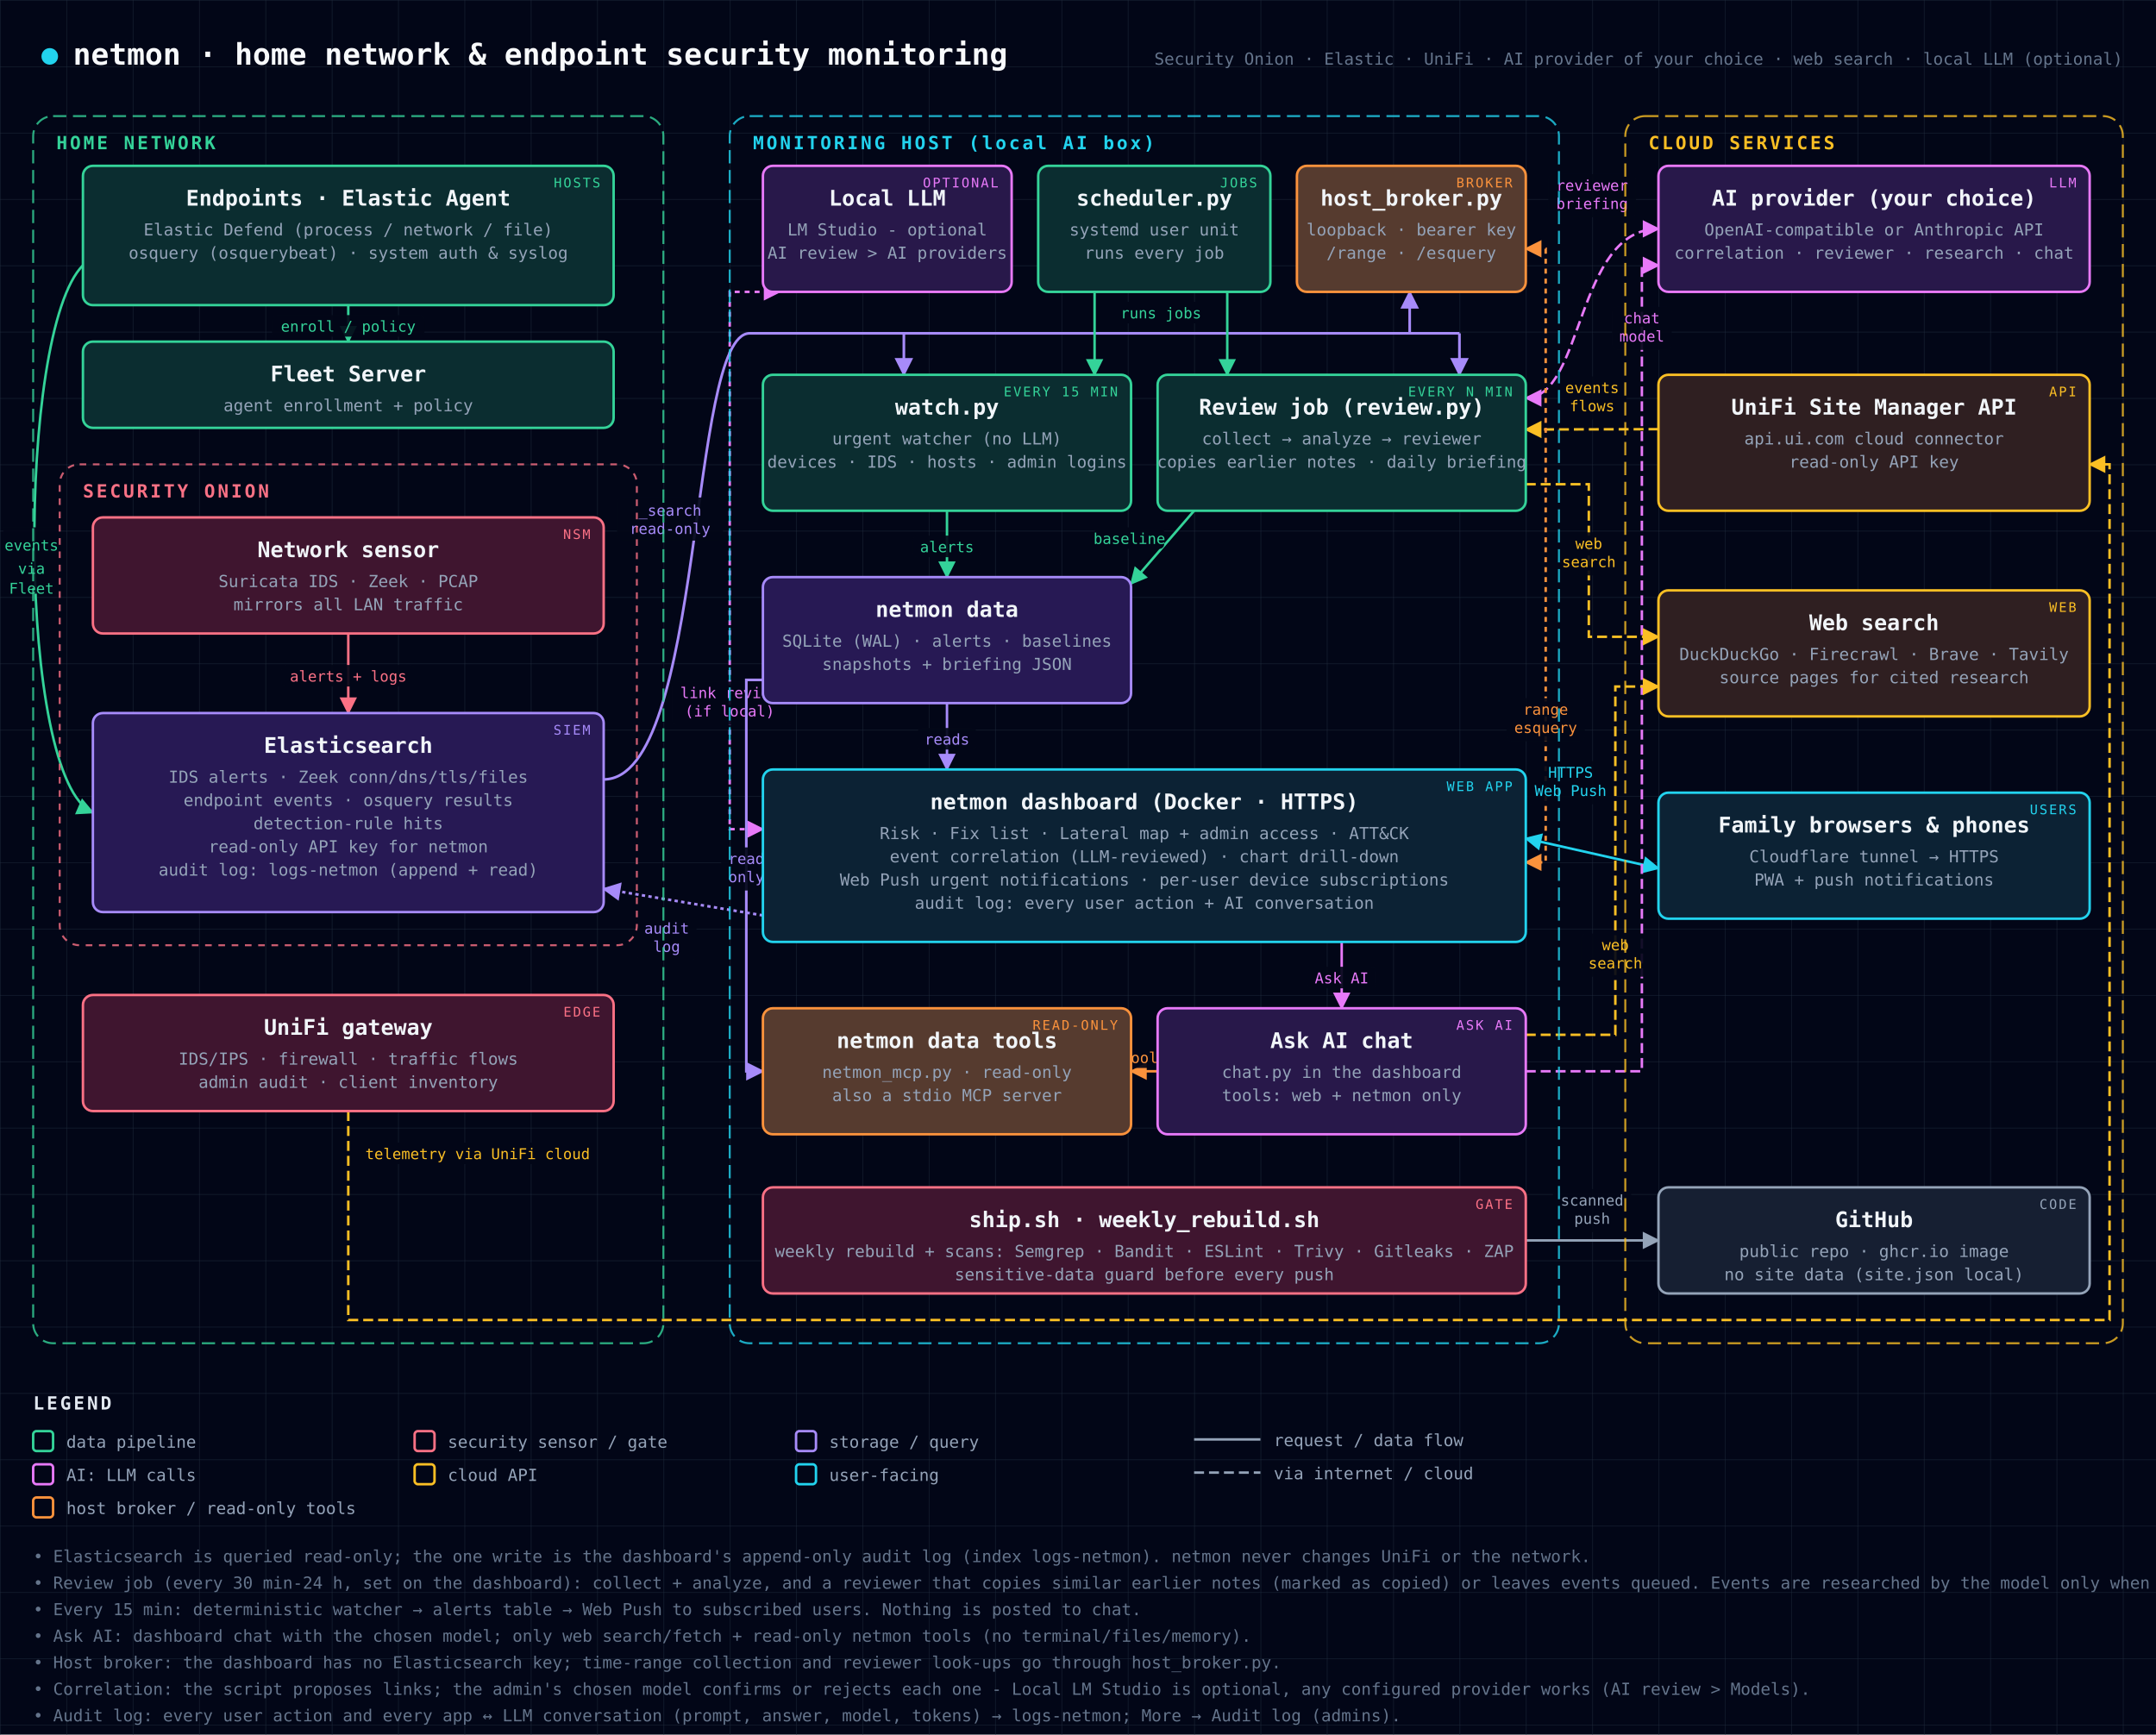
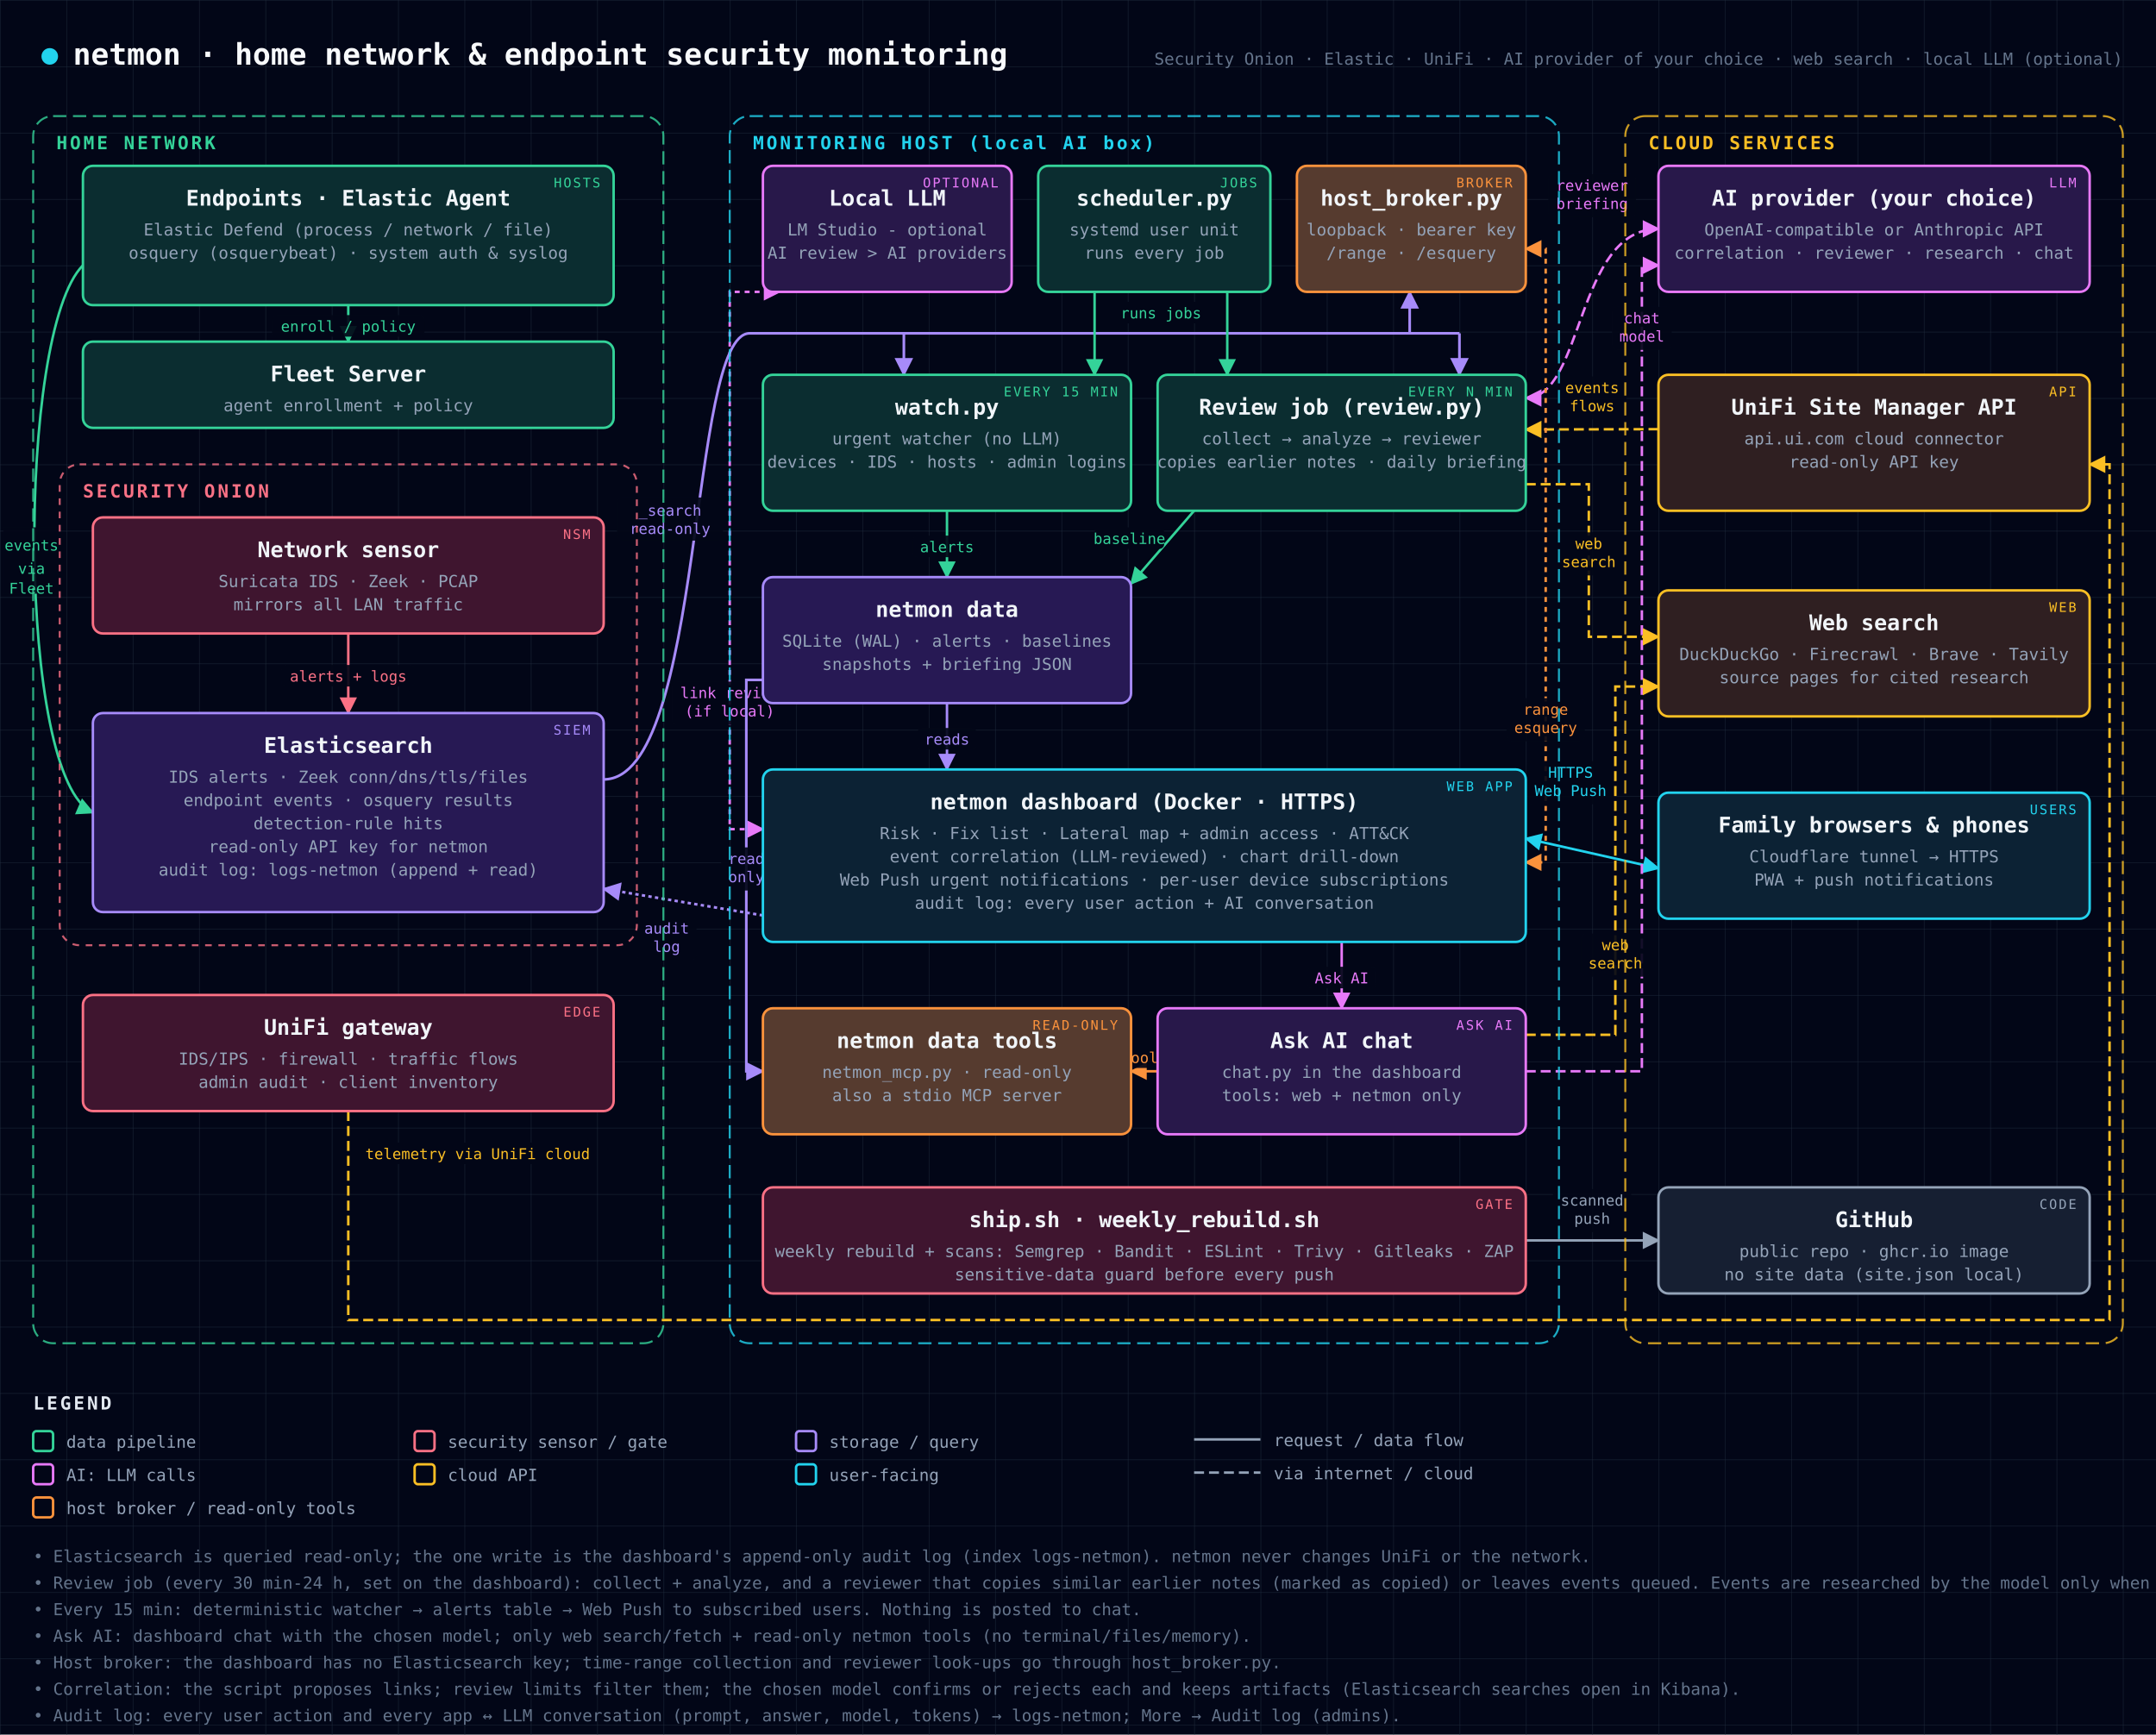
<svg xmlns="http://www.w3.org/2000/svg" viewBox="0 0 1300 1046" width="1300" height="1046" font-family="JetBrains Mono, ui-monospace, SFMono-Regular, Menlo, Consolas, monospace">
  <defs>
    <pattern id="grid" width="40" height="40" patternUnits="userSpaceOnUse">
      <path d="M 40 0 L 0 0 0 40" fill="none" stroke="#1e293b" stroke-width="0.5" />
    </pattern>
    <marker id="ah-22d3ee" viewBox="0 0 10 10" refX="9" refY="5" markerWidth="7" markerHeight="7" orient="auto-start-reverse">
      <path d="M0,0 L10,5 L0,10 z" fill="#22d3ee" />
    </marker>
    <marker id="ah-34d399" viewBox="0 0 10 10" refX="9" refY="5" markerWidth="7" markerHeight="7" orient="auto-start-reverse">
      <path d="M0,0 L10,5 L0,10 z" fill="#34d399" />
    </marker>
    <marker id="ah-64748b" viewBox="0 0 10 10" refX="9" refY="5" markerWidth="7" markerHeight="7" orient="auto-start-reverse">
      <path d="M0,0 L10,5 L0,10 z" fill="#64748b" />
    </marker>
    <marker id="ah-94a3b8" viewBox="0 0 10 10" refX="9" refY="5" markerWidth="7" markerHeight="7" orient="auto-start-reverse">
      <path d="M0,0 L10,5 L0,10 z" fill="#94a3b8" />
    </marker>
    <marker id="ah-a78bfa" viewBox="0 0 10 10" refX="9" refY="5" markerWidth="7" markerHeight="7" orient="auto-start-reverse">
      <path d="M0,0 L10,5 L0,10 z" fill="#a78bfa" />
    </marker>
    <marker id="ah-e879f9" viewBox="0 0 10 10" refX="9" refY="5" markerWidth="7" markerHeight="7" orient="auto-start-reverse">
      <path d="M0,0 L10,5 L0,10 z" fill="#e879f9" />
    </marker>
    <marker id="ah-fb7185" viewBox="0 0 10 10" refX="9" refY="5" markerWidth="7" markerHeight="7" orient="auto-start-reverse">
      <path d="M0,0 L10,5 L0,10 z" fill="#fb7185" />
    </marker>
    <marker id="ah-fb923c" viewBox="0 0 10 10" refX="9" refY="5" markerWidth="7" markerHeight="7" orient="auto-start-reverse">
      <path d="M0,0 L10,5 L0,10 z" fill="#fb923c" />
    </marker>
    <marker id="ah-fbbf24" viewBox="0 0 10 10" refX="9" refY="5" markerWidth="7" markerHeight="7" orient="auto-start-reverse">
      <path d="M0,0 L10,5 L0,10 z" fill="#fbbf24" />
    </marker>
  </defs>
  <rect width="1300" height="1046" fill="#020617" />
  <rect width="1300" height="1046" fill="url(#grid)" />
  <circle cx="30" cy="34" r="5" fill="#22d3ee" />
  <text x="44" y="39" fill="#f8fafc" font-size="18" font-weight="700">netmon · home network &amp; endpoint security monitoring</text>
  <text x="1280" y="39" text-anchor="end" fill="#64748b" font-size="10">Security Onion · Elastic · UniFi · AI provider of your choice · web search · local LLM (optional)</text>
  <path d="M210.0,184 L210.0,206" fill="none" stroke="#34d399" stroke-width="1.5" marker-end="url(#ah-34d399)" />
  <rect x="164.0" y="190.0" width="92.0" height="13" rx="3" fill="#020617" opacity="0.92" />
  <text x="210.0" y="200.0" text-anchor="middle" fill="#34d399" font-size="9">enroll / policy</text>
  <path d="M50,160 C10,200 10,470 56,490" fill="none" stroke="#34d399" stroke-width="1.5" marker-end="url(#ah-34d399)" />
  <rect x="2" y="318" width="34" height="40" fill="#020617" opacity="0.9" />
  <text x="19" y="332" text-anchor="middle" fill="#34d399" font-size="9">events</text>
  <text x="19" y="346" text-anchor="middle" fill="#34d399" font-size="9">via</text>
  <text x="19" y="358" text-anchor="middle" fill="#34d399" font-size="9">Fleet</text>
  <path d="M210.0,382 L210.0,430" fill="none" stroke="#fb7185" stroke-width="1.5" marker-end="url(#ah-fb7185)" />
  <rect x="169.6" y="401.0" width="80.8" height="13" rx="3" fill="#020617" opacity="0.92" />
  <text x="210.0" y="411.0" text-anchor="middle" fill="#fb7185" font-size="9">alerts + logs</text>
  <path d="M364,470 C425,470 415,201 452,201 L880,201" fill="none" stroke="#a78bfa" stroke-width="1.6" />
  <path d="M545,201 L545,226" fill="none" stroke="#a78bfa" stroke-width="1.6" marker-end="url(#ah-a78bfa)" />
  <path d="M880,201 L880,226" fill="none" stroke="#a78bfa" stroke-width="1.6" marker-end="url(#ah-a78bfa)" />
  <rect x="372" y="300" width="64" height="26" rx="3" fill="#020617" opacity="0.92" />
  <text x="404" y="311" text-anchor="middle" fill="#a78bfa" font-size="9">_search</text>
  <text x="404" y="322" text-anchor="middle" fill="#a78bfa" font-size="9">read-only</text>
  <path d="M210,670 L210,796 L1272,796 L1272,280 L1260,280" fill="none" stroke="#fbbf24" stroke-width="1.5" stroke-dasharray="6,3" marker-end="url(#ah-fbbf24)" />
  <rect x="222" y="689" width="132" height="13" rx="3" fill="#020617" />
  <text x="288" y="699" text-anchor="middle" fill="#fbbf24" font-size="9">telemetry via UniFi cloud</text>
  <path d="M1000,258.8 L920,259" fill="none" stroke="#fbbf24" stroke-width="1.5" marker-end="url(#ah-fbbf24)" stroke-dasharray="6,3" />
  <rect x="939.2" y="227" width="41.6" height="26" rx="3" fill="#020617" opacity="0.92" />
  <text x="960" y="237" text-anchor="middle" fill="#fbbf24" font-size="9">events</text>
  <text x="960" y="248" text-anchor="middle" fill="#fbbf24" font-size="9">flows</text>
  <path d="M920,240 C955,240 950,138 1000,138" fill="none" stroke="#e879f9" stroke-width="1.5" stroke-dasharray="6,3" marker-start="url(#ah-e879f9)" marker-end="url(#ah-e879f9)" />
  <rect x="933.6" y="105" width="52.8" height="26" rx="3" fill="#020617" opacity="0.92" />
  <text x="960" y="115" text-anchor="middle" fill="#e879f9" font-size="9">reviewer</text>
  <text x="960" y="126" text-anchor="middle" fill="#e879f9" font-size="9">briefing</text>
  <path d="M660,176 L660,226" fill="none" stroke="#34d399" stroke-width="1.5" marker-end="url(#ah-34d399)" />
  <path d="M740,176 L740,226" fill="none" stroke="#34d399" stroke-width="1.5" marker-end="url(#ah-34d399)" />
  <rect x="671" y="182" width="58" height="13" rx="3" fill="#020617" />
  <text x="700" y="192" text-anchor="middle" fill="#34d399" font-size="9">runs jobs</text>
  <path d="M850,201 L850,176" fill="none" stroke="#a78bfa" stroke-width="1.6" marker-end="url(#ah-a78bfa)" />
  <path d="M920,150 L932,150 L932,520 L920,520" fill="none" stroke="#fb923c" stroke-width="1.5" stroke-dasharray="3,3" marker-start="url(#ah-fb923c)" marker-end="url(#ah-fb923c)" />
  <rect x="908.4" y="421" width="47.2" height="26" rx="3" fill="#020617" opacity="0.92" />
  <text x="932" y="431" text-anchor="middle" fill="#fb923c" font-size="9">range</text>
  <text x="932" y="442" text-anchor="middle" fill="#fb923c" font-size="9">esquery</text>
  <path d="M571.0,308 L571.0,348" fill="none" stroke="#34d399" stroke-width="1.5" marker-end="url(#ah-34d399)" />
  <rect x="550.2" y="323.0" width="41.6" height="13" rx="3" fill="#020617" opacity="0.92" />
  <text x="571.0" y="333.0" text-anchor="middle" fill="#34d399" font-size="9">alerts</text>
  <path d="M720,308 L682,352" fill="none" stroke="#34d399" stroke-width="1.5" marker-end="url(#ah-34d399)" />
  <rect x="660" y="318" width="42" height="13" rx="3" fill="#020617" />
  <text x="681" y="328" text-anchor="middle" fill="#34d399" font-size="9">baseline</text>
  <path d="M571.0,424 L571,464" fill="none" stroke="#a78bfa" stroke-width="1.5" marker-end="url(#ah-a78bfa)" />
  <rect x="553.0" y="439.0" width="36.0" height="13" rx="3" fill="#020617" opacity="0.92" />
  <text x="571.0" y="449.0" text-anchor="middle" fill="#a78bfa" font-size="9">reads</text>
  <path d="M920,505.6 L1000,523.6" fill="none" stroke="#22d3ee" stroke-width="1.5" marker-end="url(#ah-22d3ee)" marker-start="url(#ah-22d3ee)" />
  <rect x="920.6" y="459" width="52.8" height="26" rx="3" fill="#020617" opacity="0.92" />
  <text x="947" y="469" text-anchor="middle" fill="#22d3ee" font-size="9">HTTPS</text>
  <text x="947" y="480" text-anchor="middle" fill="#22d3ee" font-size="9">Web Push</text>
  <path d="M920,748.0 L1000,748.0" fill="none" stroke="#94a3b8" stroke-width="1.5" marker-end="url(#ah-94a3b8)" />
  <rect x="936.4" y="717" width="47.2" height="26" rx="3" fill="#020617" opacity="0.92" />
  <text x="960" y="727" text-anchor="middle" fill="#94a3b8" font-size="9">scanned</text>
  <text x="960" y="738" text-anchor="middle" fill="#94a3b8" font-size="9">push</text>
  <path d="M470,176 L440,176 L440,500 L460,500" fill="none" stroke="#e879f9" stroke-width="1.5" stroke-dasharray="3,3" marker-start="url(#ah-e879f9)" marker-end="url(#ah-e879f9)" />
  <rect x="405.2" y="411" width="69.6" height="26" rx="3" fill="#020617" opacity="0.92" />
  <text x="440" y="421" text-anchor="middle" fill="#e879f9" font-size="9">link review</text>
  <text x="440" y="432" text-anchor="middle" fill="#e879f9" font-size="9">(if local)</text>
  <path d="M809,568 L809,608" fill="none" stroke="#e879f9" stroke-width="1.5" marker-end="url(#ah-e879f9)" />
  <rect x="788.2" y="583.0" width="41.6" height="13" rx="3" fill="#020617" opacity="0.92" />
  <text x="809.0" y="593.0" text-anchor="middle" fill="#e879f9" font-size="9">Ask AI</text>
  <path d="M698,646.0 L682,646.0" fill="none" stroke="#fb923c" stroke-width="1.5" marker-end="url(#ah-fb923c)" />
  <rect x="672.0" y="631.0" width="36.0" height="13" rx="3" fill="#020617" opacity="0.92" />
  <text x="690.0" y="641.0" text-anchor="middle" fill="#fb923c" font-size="9">tools</text>
  <path d="M460,410 L450,410 L450,646 L460,646" fill="none" stroke="#a78bfa" stroke-width="1.6" marker-end="url(#ah-a78bfa)" />
  <rect x="434.8" y="511" width="30.4" height="26" rx="3" fill="#020617" opacity="0.92" />
  <text x="450" y="521" text-anchor="middle" fill="#a78bfa" font-size="9">read</text>
  <text x="450" y="532" text-anchor="middle" fill="#a78bfa" font-size="9">only</text>
  <path d="M920,646 L990,646 L990,160 L1000,160" fill="none" stroke="#e879f9" stroke-width="1.5" stroke-dasharray="6,3" marker-end="url(#ah-e879f9)" />
  <rect x="972.0" y="185" width="36.0" height="26" rx="3" fill="#020617" opacity="0.92" />
  <text x="990" y="195" text-anchor="middle" fill="#e879f9" font-size="9">chat</text>
  <text x="990" y="206" text-anchor="middle" fill="#e879f9" font-size="9">model</text>
  <path d="M920,292 L958,292 L958,384 L1000,384" fill="none" stroke="#fbbf24" stroke-width="1.5" stroke-dasharray="6,3" marker-end="url(#ah-fbbf24)" />
  <rect x="937.2" y="321" width="41.6" height="26" rx="3" fill="#020617" opacity="0.92" />
  <text x="958" y="331" text-anchor="middle" fill="#fbbf24" font-size="9">web</text>
  <text x="958" y="342" text-anchor="middle" fill="#fbbf24" font-size="9">search</text>
  <path d="M920,624 L974,624 L974,414 L1000,414" fill="none" stroke="#fbbf24" stroke-width="1.5" stroke-dasharray="6,3" marker-end="url(#ah-fbbf24)" />
  <rect x="953.2" y="563" width="41.6" height="26" rx="3" fill="#020617" opacity="0.92" />
  <text x="974" y="573" text-anchor="middle" fill="#fbbf24" font-size="9">web</text>
  <text x="974" y="584" text-anchor="middle" fill="#fbbf24" font-size="9">search</text>
  <path d="M460,552 L364,536" fill="none" stroke="#a78bfa" stroke-width="1.6" stroke-dasharray="2,2" marker-end="url(#ah-a78bfa)" />
  <rect x="384.0" y="553" width="36.0" height="26" rx="3" fill="#020617" opacity="0.92" />
  <text x="402" y="563" text-anchor="middle" fill="#a78bfa" font-size="9">audit</text>
  <text x="402" y="574" text-anchor="middle" fill="#a78bfa" font-size="9">log</text>
  <rect x="20" y="70" width="380" height="740" rx="12" fill="none" stroke="#34d399" stroke-width="1.2" stroke-dasharray="8,4" opacity="0.8" />
  <text x="34" y="90" fill="#34d399" font-size="11" font-weight="700" letter-spacing="1.5">HOME NETWORK</text>
  <rect x="36" y="280" width="348" height="290" rx="12" fill="none" stroke="#fb7185" stroke-width="1.2" stroke-dasharray="4,4" opacity="0.8" />
  <text x="50" y="300" fill="#fb7185" font-size="11" font-weight="700" letter-spacing="1.5">SECURITY ONION</text>
  <rect x="440" y="70" width="500" height="740" rx="12" fill="none" stroke="#22d3ee" stroke-width="1.2" stroke-dasharray="8,4" opacity="0.8" />
  <text x="454" y="90" fill="#22d3ee" font-size="11" font-weight="700" letter-spacing="1.5">MONITORING HOST (local AI box)</text>
  <rect x="980" y="70" width="300" height="740" rx="12" fill="none" stroke="#fbbf24" stroke-width="1.2" stroke-dasharray="8,4" opacity="0.8" />
  <text x="994" y="90" fill="#fbbf24" font-size="11" font-weight="700" letter-spacing="1.5">CLOUD SERVICES</text>
  <rect x="50" y="100" width="320" height="84" rx="6" fill="#0f172a" />
  <rect x="50" y="100" width="320" height="84" rx="6" fill="rgba(6,78,59,0.4)" stroke="#34d399" stroke-width="1.5" />
  <text x="210.0" y="124" text-anchor="middle" fill="#f1f5f9" font-size="13" font-weight="700">Endpoints · Elastic Agent</text>
  <text x="210.0" y="142" text-anchor="middle" fill="#94a3b8" font-size="10">Elastic Defend (process / network / file)</text>
  <text x="210.0" y="156" text-anchor="middle" fill="#94a3b8" font-size="10">osquery (osquerybeat) · system auth &amp; syslog</text>
  <text x="362" y="113" text-anchor="end" fill="#34d399" font-size="8" letter-spacing="1">HOSTS</text>
  <rect x="50" y="206" width="320" height="52" rx="6" fill="#0f172a" />
  <rect x="50" y="206" width="320" height="52" rx="6" fill="rgba(6,78,59,0.4)" stroke="#34d399" stroke-width="1.5" />
  <text x="210.0" y="230" text-anchor="middle" fill="#f1f5f9" font-size="13" font-weight="700">Fleet Server</text>
  <text x="210.0" y="248" text-anchor="middle" fill="#94a3b8" font-size="10">agent enrollment + policy</text>
  <rect x="56" y="312" width="308" height="70" rx="6" fill="#0f172a" />
  <rect x="56" y="312" width="308" height="70" rx="6" fill="rgba(136,19,55,0.4)" stroke="#fb7185" stroke-width="1.5" />
  <text x="210.0" y="336" text-anchor="middle" fill="#f1f5f9" font-size="13" font-weight="700">Network sensor</text>
  <text x="210.0" y="354" text-anchor="middle" fill="#94a3b8" font-size="10">Suricata IDS · Zeek · PCAP</text>
  <text x="210.0" y="368" text-anchor="middle" fill="#94a3b8" font-size="10">mirrors all LAN traffic</text>
  <text x="356" y="325" text-anchor="end" fill="#fb7185" font-size="8" letter-spacing="1">NSM</text>
  <rect x="56" y="430" width="308" height="120" rx="6" fill="#0f172a" />
  <rect x="56" y="430" width="308" height="120" rx="6" fill="rgba(76,29,149,0.4)" stroke="#a78bfa" stroke-width="1.5" />
  <text x="210.0" y="454" text-anchor="middle" fill="#f1f5f9" font-size="13" font-weight="700">Elasticsearch</text>
  <text x="210.0" y="472" text-anchor="middle" fill="#94a3b8" font-size="10">IDS alerts · Zeek conn/dns/tls/files</text>
  <text x="210.0" y="486" text-anchor="middle" fill="#94a3b8" font-size="10">endpoint events · osquery results</text>
  <text x="210.0" y="500" text-anchor="middle" fill="#94a3b8" font-size="10">detection-rule hits</text>
  <text x="210.0" y="514" text-anchor="middle" fill="#94a3b8" font-size="10">read-only API key for netmon</text>
  <text x="210.0" y="528" text-anchor="middle" fill="#94a3b8" font-size="10">audit log: logs-netmon (append + read)</text>
  <text x="356" y="443" text-anchor="end" fill="#a78bfa" font-size="8" letter-spacing="1">SIEM</text>
  <rect x="50" y="600" width="320" height="70" rx="6" fill="#0f172a" />
  <rect x="50" y="600" width="320" height="70" rx="6" fill="rgba(136,19,55,0.4)" stroke="#fb7185" stroke-width="1.5" />
  <text x="210.0" y="624" text-anchor="middle" fill="#f1f5f9" font-size="13" font-weight="700">UniFi gateway</text>
  <text x="210.0" y="642" text-anchor="middle" fill="#94a3b8" font-size="10">IDS/IPS · firewall · traffic flows</text>
  <text x="210.0" y="656" text-anchor="middle" fill="#94a3b8" font-size="10">admin audit · client inventory</text>
  <text x="362" y="613" text-anchor="end" fill="#fb7185" font-size="8" letter-spacing="1">EDGE</text>
  <rect x="460" y="100" width="150" height="76" rx="6" fill="#0f172a" />
  <rect x="460" y="100" width="150" height="76" rx="6" fill="rgba(88,28,135,0.35)" stroke="#e879f9" stroke-width="1.5" />
  <text x="535.0" y="124" text-anchor="middle" fill="#f1f5f9" font-size="13" font-weight="700">Local LLM</text>
  <text x="535.0" y="142" text-anchor="middle" fill="#94a3b8" font-size="10">LM Studio - optional</text>
  <text x="535.0" y="156" text-anchor="middle" fill="#94a3b8" font-size="10">AI review &gt; AI providers</text>
  <text x="602" y="113" text-anchor="end" fill="#e879f9" font-size="8" letter-spacing="1">OPTIONAL</text>
  <rect x="626" y="100" width="140" height="76" rx="6" fill="#0f172a" />
  <rect x="626" y="100" width="140" height="76" rx="6" fill="rgba(6,78,59,0.4)" stroke="#34d399" stroke-width="1.5" />
  <text x="696.0" y="124" text-anchor="middle" fill="#f1f5f9" font-size="13" font-weight="700">scheduler.py</text>
  <text x="696.0" y="142" text-anchor="middle" fill="#94a3b8" font-size="10">systemd user unit</text>
  <text x="696.0" y="156" text-anchor="middle" fill="#94a3b8" font-size="10">runs every job</text>
  <text x="758" y="113" text-anchor="end" fill="#34d399" font-size="8" letter-spacing="1">JOBS</text>
  <rect x="782" y="100" width="138" height="76" rx="6" fill="#0f172a" />
  <rect x="782" y="100" width="138" height="76" rx="6" fill="rgba(251,146,60,0.3)" stroke="#fb923c" stroke-width="1.5" />
  <text x="851.0" y="124" text-anchor="middle" fill="#f1f5f9" font-size="13" font-weight="700">host_broker.py</text>
  <text x="851.0" y="142" text-anchor="middle" fill="#94a3b8" font-size="10">loopback · bearer key</text>
  <text x="851.0" y="156" text-anchor="middle" fill="#94a3b8" font-size="10">/range · /esquery</text>
  <text x="912" y="113" text-anchor="end" fill="#fb923c" font-size="8" letter-spacing="1">BROKER</text>
  <rect x="460" y="226" width="222" height="82" rx="6" fill="#0f172a" />
  <rect x="460" y="226" width="222" height="82" rx="6" fill="rgba(6,78,59,0.4)" stroke="#34d399" stroke-width="1.5" />
  <text x="571.0" y="250" text-anchor="middle" fill="#f1f5f9" font-size="13" font-weight="700">watch.py</text>
  <text x="571.0" y="268" text-anchor="middle" fill="#94a3b8" font-size="10">urgent watcher (no LLM)</text>
  <text x="571.0" y="282" text-anchor="middle" fill="#94a3b8" font-size="10">devices · IDS · hosts · admin logins</text>
  <text x="674" y="239" text-anchor="end" fill="#34d399" font-size="8" letter-spacing="1">EVERY 15 MIN</text>
  <rect x="698" y="226" width="222" height="82" rx="6" fill="#0f172a" />
  <rect x="698" y="226" width="222" height="82" rx="6" fill="rgba(6,78,59,0.4)" stroke="#34d399" stroke-width="1.5" />
  <text x="809.0" y="250" text-anchor="middle" fill="#f1f5f9" font-size="13" font-weight="700">Review job (review.py)</text>
  <text x="809.0" y="268" text-anchor="middle" fill="#94a3b8" font-size="10">collect → analyze → reviewer</text>
  <text x="809.0" y="282" text-anchor="middle" fill="#94a3b8" font-size="10">copies earlier notes · daily briefing</text>
  <text x="912" y="239" text-anchor="end" fill="#34d399" font-size="8" letter-spacing="1">EVERY N MIN</text>
  <rect x="460" y="348" width="222" height="76" rx="6" fill="#0f172a" />
  <rect x="460" y="348" width="222" height="76" rx="6" fill="rgba(76,29,149,0.4)" stroke="#a78bfa" stroke-width="1.5" />
  <text x="571.0" y="372" text-anchor="middle" fill="#f1f5f9" font-size="13" font-weight="700">netmon data</text>
  <text x="571.0" y="390" text-anchor="middle" fill="#94a3b8" font-size="10">SQLite (WAL) · alerts · baselines</text>
  <text x="571.0" y="404" text-anchor="middle" fill="#94a3b8" font-size="10">snapshots + briefing JSON</text>
  <rect x="460" y="464" width="460" height="104" rx="6" fill="#0f172a" />
  <rect x="460" y="464" width="460" height="104" rx="6" fill="rgba(8,51,68,0.4)" stroke="#22d3ee" stroke-width="1.5" />
  <text x="690.0" y="488" text-anchor="middle" fill="#f1f5f9" font-size="13" font-weight="700">netmon dashboard  (Docker · HTTPS)</text>
  <text x="690.0" y="506" text-anchor="middle" fill="#94a3b8" font-size="10">Risk · Fix list · Lateral map + admin access · ATT&amp;CK</text>
  <text x="690.0" y="520" text-anchor="middle" fill="#94a3b8" font-size="10">event correlation (LLM-reviewed) · chart drill-down</text>
  <text x="690.0" y="534" text-anchor="middle" fill="#94a3b8" font-size="10">Web Push urgent notifications · per-user device subscriptions</text>
  <text x="690.0" y="548" text-anchor="middle" fill="#94a3b8" font-size="10">audit log: every user action + AI conversation</text>
  <text x="912" y="477" text-anchor="end" fill="#22d3ee" font-size="8" letter-spacing="1">WEB APP</text>
  <rect x="460" y="608" width="222" height="76" rx="6" fill="#0f172a" />
  <rect x="460" y="608" width="222" height="76" rx="6" fill="rgba(251,146,60,0.3)" stroke="#fb923c" stroke-width="1.5" />
  <text x="571.0" y="632" text-anchor="middle" fill="#f1f5f9" font-size="13" font-weight="700">netmon data tools</text>
  <text x="571.0" y="650" text-anchor="middle" fill="#94a3b8" font-size="10">netmon_mcp.py · read-only</text>
  <text x="571.0" y="664" text-anchor="middle" fill="#94a3b8" font-size="10">also a stdio MCP server</text>
  <text x="674" y="621" text-anchor="end" fill="#fb923c" font-size="8" letter-spacing="1">READ-ONLY</text>
  <rect x="698" y="608" width="222" height="76" rx="6" fill="#0f172a" />
  <rect x="698" y="608" width="222" height="76" rx="6" fill="rgba(88,28,135,0.35)" stroke="#e879f9" stroke-width="1.5" />
  <text x="809.0" y="632" text-anchor="middle" fill="#f1f5f9" font-size="13" font-weight="700">Ask AI chat</text>
  <text x="809.0" y="650" text-anchor="middle" fill="#94a3b8" font-size="10">chat.py in the dashboard</text>
  <text x="809.0" y="664" text-anchor="middle" fill="#94a3b8" font-size="10">tools: web + netmon only</text>
  <text x="912" y="621" text-anchor="end" fill="#e879f9" font-size="8" letter-spacing="1">ASK AI</text>
  <rect x="460" y="716" width="460" height="64" rx="6" fill="#0f172a" />
  <rect x="460" y="716" width="460" height="64" rx="6" fill="rgba(136,19,55,0.4)" stroke="#fb7185" stroke-width="1.5" />
  <text x="690.0" y="740" text-anchor="middle" fill="#f1f5f9" font-size="13" font-weight="700">ship.sh · weekly_rebuild.sh</text>
  <text x="690.0" y="758" text-anchor="middle" fill="#94a3b8" font-size="10">weekly rebuild + scans: Semgrep · Bandit · ESLint · Trivy · Gitleaks · ZAP</text>
  <text x="690.0" y="772" text-anchor="middle" fill="#94a3b8" font-size="10">sensitive-data guard before every push</text>
  <text x="912" y="729" text-anchor="end" fill="#fb7185" font-size="8" letter-spacing="1">GATE</text>
  <rect x="1000" y="100" width="260" height="76" rx="6" fill="#0f172a" />
  <rect x="1000" y="100" width="260" height="76" rx="6" fill="rgba(88,28,135,0.35)" stroke="#e879f9" stroke-width="1.5" />
  <text x="1130.0" y="124" text-anchor="middle" fill="#f1f5f9" font-size="13" font-weight="700">AI provider (your choice)</text>
  <text x="1130.0" y="142" text-anchor="middle" fill="#94a3b8" font-size="10">OpenAI-compatible or Anthropic API</text>
  <text x="1130.0" y="156" text-anchor="middle" fill="#94a3b8" font-size="10">correlation · reviewer · research · chat</text>
  <text x="1252" y="113" text-anchor="end" fill="#e879f9" font-size="8" letter-spacing="1">LLM</text>
  <rect x="1000" y="226" width="260" height="82" rx="6" fill="#0f172a" />
  <rect x="1000" y="226" width="260" height="82" rx="6" fill="rgba(120,53,15,0.3)" stroke="#fbbf24" stroke-width="1.5" />
  <text x="1130.0" y="250" text-anchor="middle" fill="#f1f5f9" font-size="13" font-weight="700">UniFi Site Manager API</text>
  <text x="1130.0" y="268" text-anchor="middle" fill="#94a3b8" font-size="10">api.ui.com cloud connector</text>
  <text x="1130.0" y="282" text-anchor="middle" fill="#94a3b8" font-size="10">read-only API key</text>
  <text x="1252" y="239" text-anchor="end" fill="#fbbf24" font-size="8" letter-spacing="1">API</text>
  <rect x="1000" y="356" width="260" height="76" rx="6" fill="#0f172a" />
  <rect x="1000" y="356" width="260" height="76" rx="6" fill="rgba(120,53,15,0.3)" stroke="#fbbf24" stroke-width="1.5" />
  <text x="1130.0" y="380" text-anchor="middle" fill="#f1f5f9" font-size="13" font-weight="700">Web search</text>
  <text x="1130.0" y="398" text-anchor="middle" fill="#94a3b8" font-size="10">DuckDuckGo · Firecrawl · Brave · Tavily</text>
  <text x="1130.0" y="412" text-anchor="middle" fill="#94a3b8" font-size="10">source pages for cited research</text>
  <text x="1252" y="369" text-anchor="end" fill="#fbbf24" font-size="8" letter-spacing="1">WEB</text>
  <rect x="1000" y="478" width="260" height="76" rx="6" fill="#0f172a" />
  <rect x="1000" y="478" width="260" height="76" rx="6" fill="rgba(8,51,68,0.4)" stroke="#22d3ee" stroke-width="1.5" />
  <text x="1130.0" y="502" text-anchor="middle" fill="#f1f5f9" font-size="13" font-weight="700">Family browsers &amp; phones</text>
  <text x="1130.0" y="520" text-anchor="middle" fill="#94a3b8" font-size="10">Cloudflare tunnel → HTTPS</text>
  <text x="1130.0" y="534" text-anchor="middle" fill="#94a3b8" font-size="10">PWA + push notifications</text>
  <text x="1252" y="491" text-anchor="end" fill="#22d3ee" font-size="8" letter-spacing="1">USERS</text>
  <rect x="1000" y="716" width="260" height="64" rx="6" fill="#0f172a" />
  <rect x="1000" y="716" width="260" height="64" rx="6" fill="rgba(30,41,59,0.5)" stroke="#94a3b8" stroke-width="1.5" />
  <text x="1130.0" y="740" text-anchor="middle" fill="#f1f5f9" font-size="13" font-weight="700">GitHub</text>
  <text x="1130.0" y="758" text-anchor="middle" fill="#94a3b8" font-size="10">public repo · ghcr.io image</text>
  <text x="1130.0" y="772" text-anchor="middle" fill="#94a3b8" font-size="10">no site data (site.json local)</text>
  <text x="1252" y="729" text-anchor="end" fill="#94a3b8" font-size="8" letter-spacing="1">CODE</text>
  <text x="20" y="850" fill="#e2e8f0" font-size="11" font-weight="700" letter-spacing="1.5">LEGEND</text>
  <rect x="20" y="863" width="12" height="12" rx="2" fill="none" stroke="#34d399" stroke-width="1.5" />
  <text x="40" y="873" fill="#94a3b8" font-size="10">data pipeline</text>
  <rect x="250" y="863" width="12" height="12" rx="2" fill="none" stroke="#fb7185" stroke-width="1.5" />
  <text x="270" y="873" fill="#94a3b8" font-size="10">security sensor / gate</text>
  <rect x="480" y="863" width="12" height="12" rx="2" fill="none" stroke="#a78bfa" stroke-width="1.5" />
  <text x="500" y="873" fill="#94a3b8" font-size="10">storage / query</text>
  <rect x="20" y="883" width="12" height="12" rx="2" fill="none" stroke="#e879f9" stroke-width="1.5" />
  <text x="40" y="893" fill="#94a3b8" font-size="10">AI: LLM calls</text>
  <rect x="250" y="883" width="12" height="12" rx="2" fill="none" stroke="#fbbf24" stroke-width="1.5" />
  <text x="270" y="893" fill="#94a3b8" font-size="10">cloud API</text>
  <rect x="480" y="883" width="12" height="12" rx="2" fill="none" stroke="#22d3ee" stroke-width="1.5" />
  <text x="500" y="893" fill="#94a3b8" font-size="10">user-facing</text>
  <rect x="20" y="903" width="12" height="12" rx="2" fill="none" stroke="#fb923c" stroke-width="1.5" />
  <text x="40" y="913" fill="#94a3b8" font-size="10">host broker / read-only tools</text>
  <line x1="720" y1="868" x2="760" y2="868" stroke="#94a3b8" stroke-width="1.5" />
  <text x="768" y="872" fill="#94a3b8" font-size="10">request / data flow</text>
  <line x1="720" y1="888" x2="760" y2="888" stroke="#94a3b8" stroke-width="1.5" stroke-dasharray="6,3" />
  <text x="768" y="892" fill="#94a3b8" font-size="10">via internet / cloud</text>
  <text x="20" y="942" fill="#64748b" font-size="10">• Elasticsearch is queried read-only; the one write is the dashboard's append-only audit log (index logs-netmon). netmon never changes UniFi or the network.</text>
  <text x="20" y="958" fill="#64748b" font-size="10">• Review job (every 30 min-24 h, set on the dashboard): collect + analyze, and a reviewer that copies similar earlier notes (marked as copied) or leaves events queued. Events are researched by the model only when a person clicks Send to research. First run after 05:00 UTC adds the news briefing.</text>
  <text x="20" y="974" fill="#64748b" font-size="10">• Every 15 min: deterministic watcher → alerts table → Web Push to subscribed users. Nothing is posted to chat.</text>
  <text x="20" y="990" fill="#64748b" font-size="10">• Ask AI: dashboard chat with the chosen model; only web search/fetch + read-only netmon tools (no terminal/files/memory).</text>
  <text x="20" y="1006" fill="#64748b" font-size="10">• Host broker: the dashboard has no Elasticsearch key; time-range collection and reviewer look-ups go through host_broker.py.</text>
-   <text x="20" y="1022" fill="#64748b" font-size="10">• Correlation: the script proposes links; the admin's chosen model confirms or rejects each one - Local LM Studio is optional, any configured provider works (AI review &gt; Models).</text>
+   <text x="20" y="1022" fill="#64748b" font-size="10">• Correlation: the script proposes links; review limits filter them; the chosen model confirms or rejects each and keeps artifacts (Elasticsearch searches open in Kibana).</text>
  <text x="20" y="1038" fill="#64748b" font-size="10">• Audit log: every user action and every app ↔ LLM conversation (prompt, answer, model, tokens) → logs-netmon; More → Audit log (admins).</text>
</svg>
